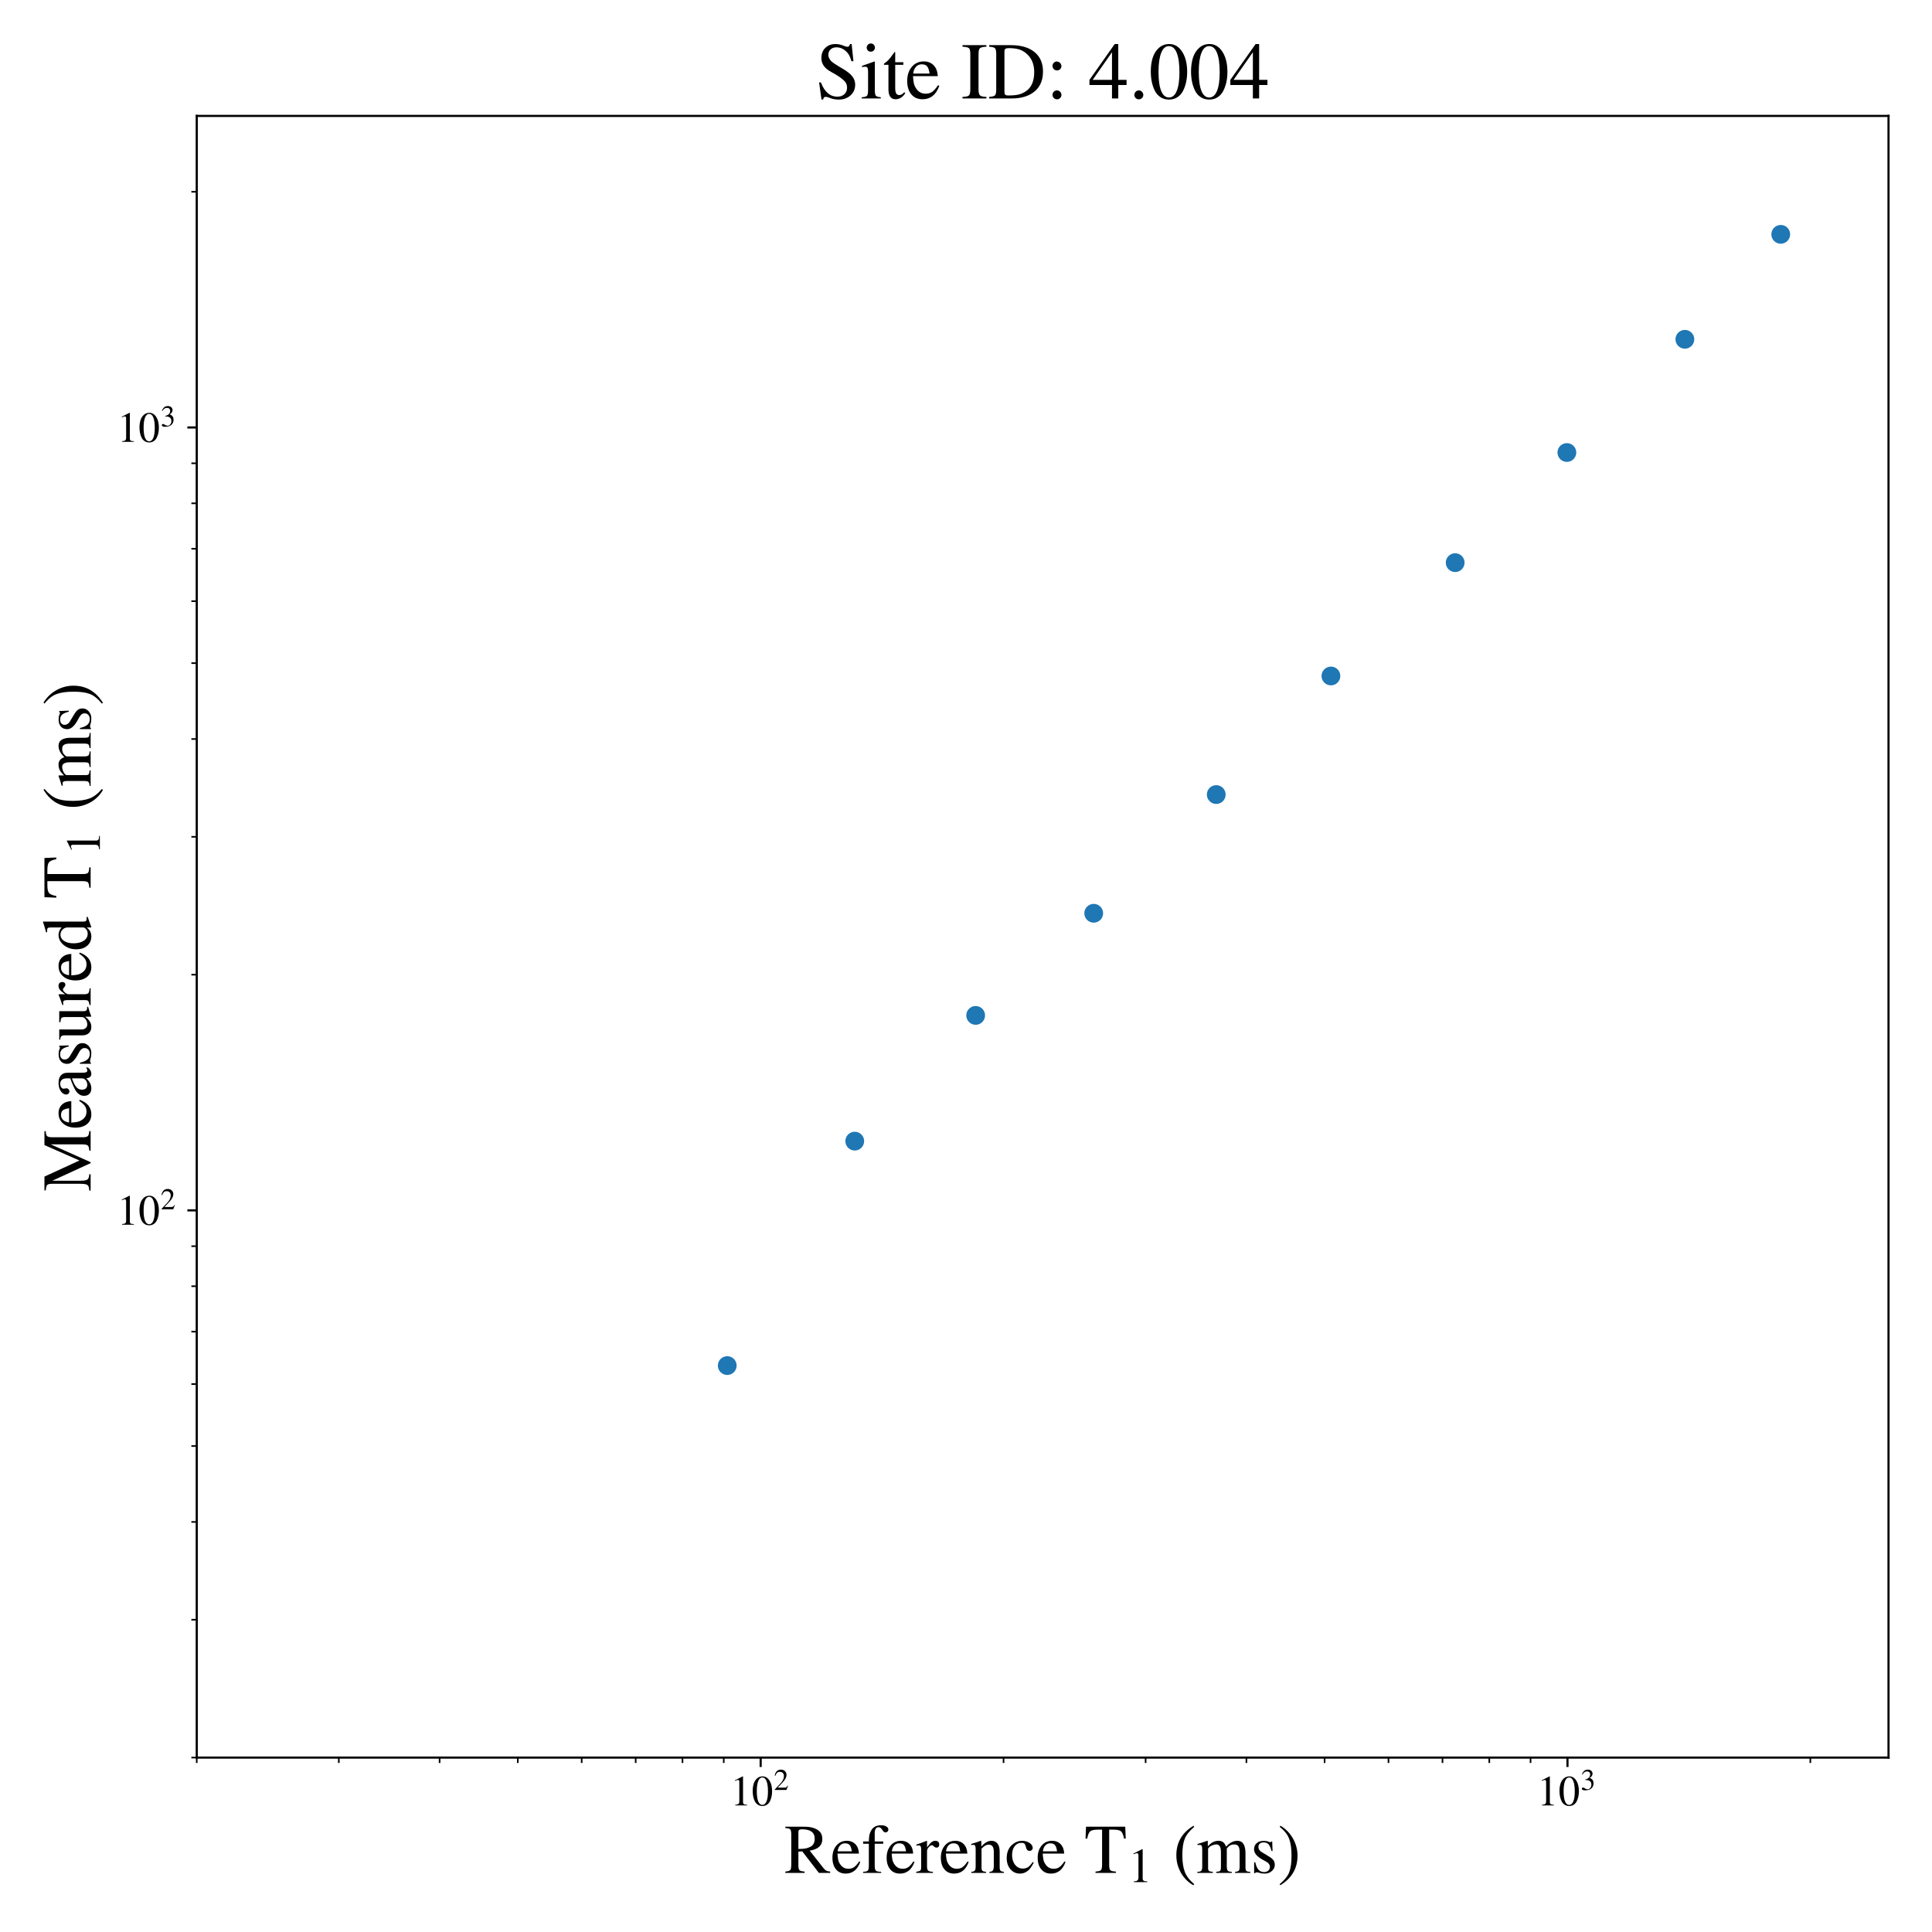
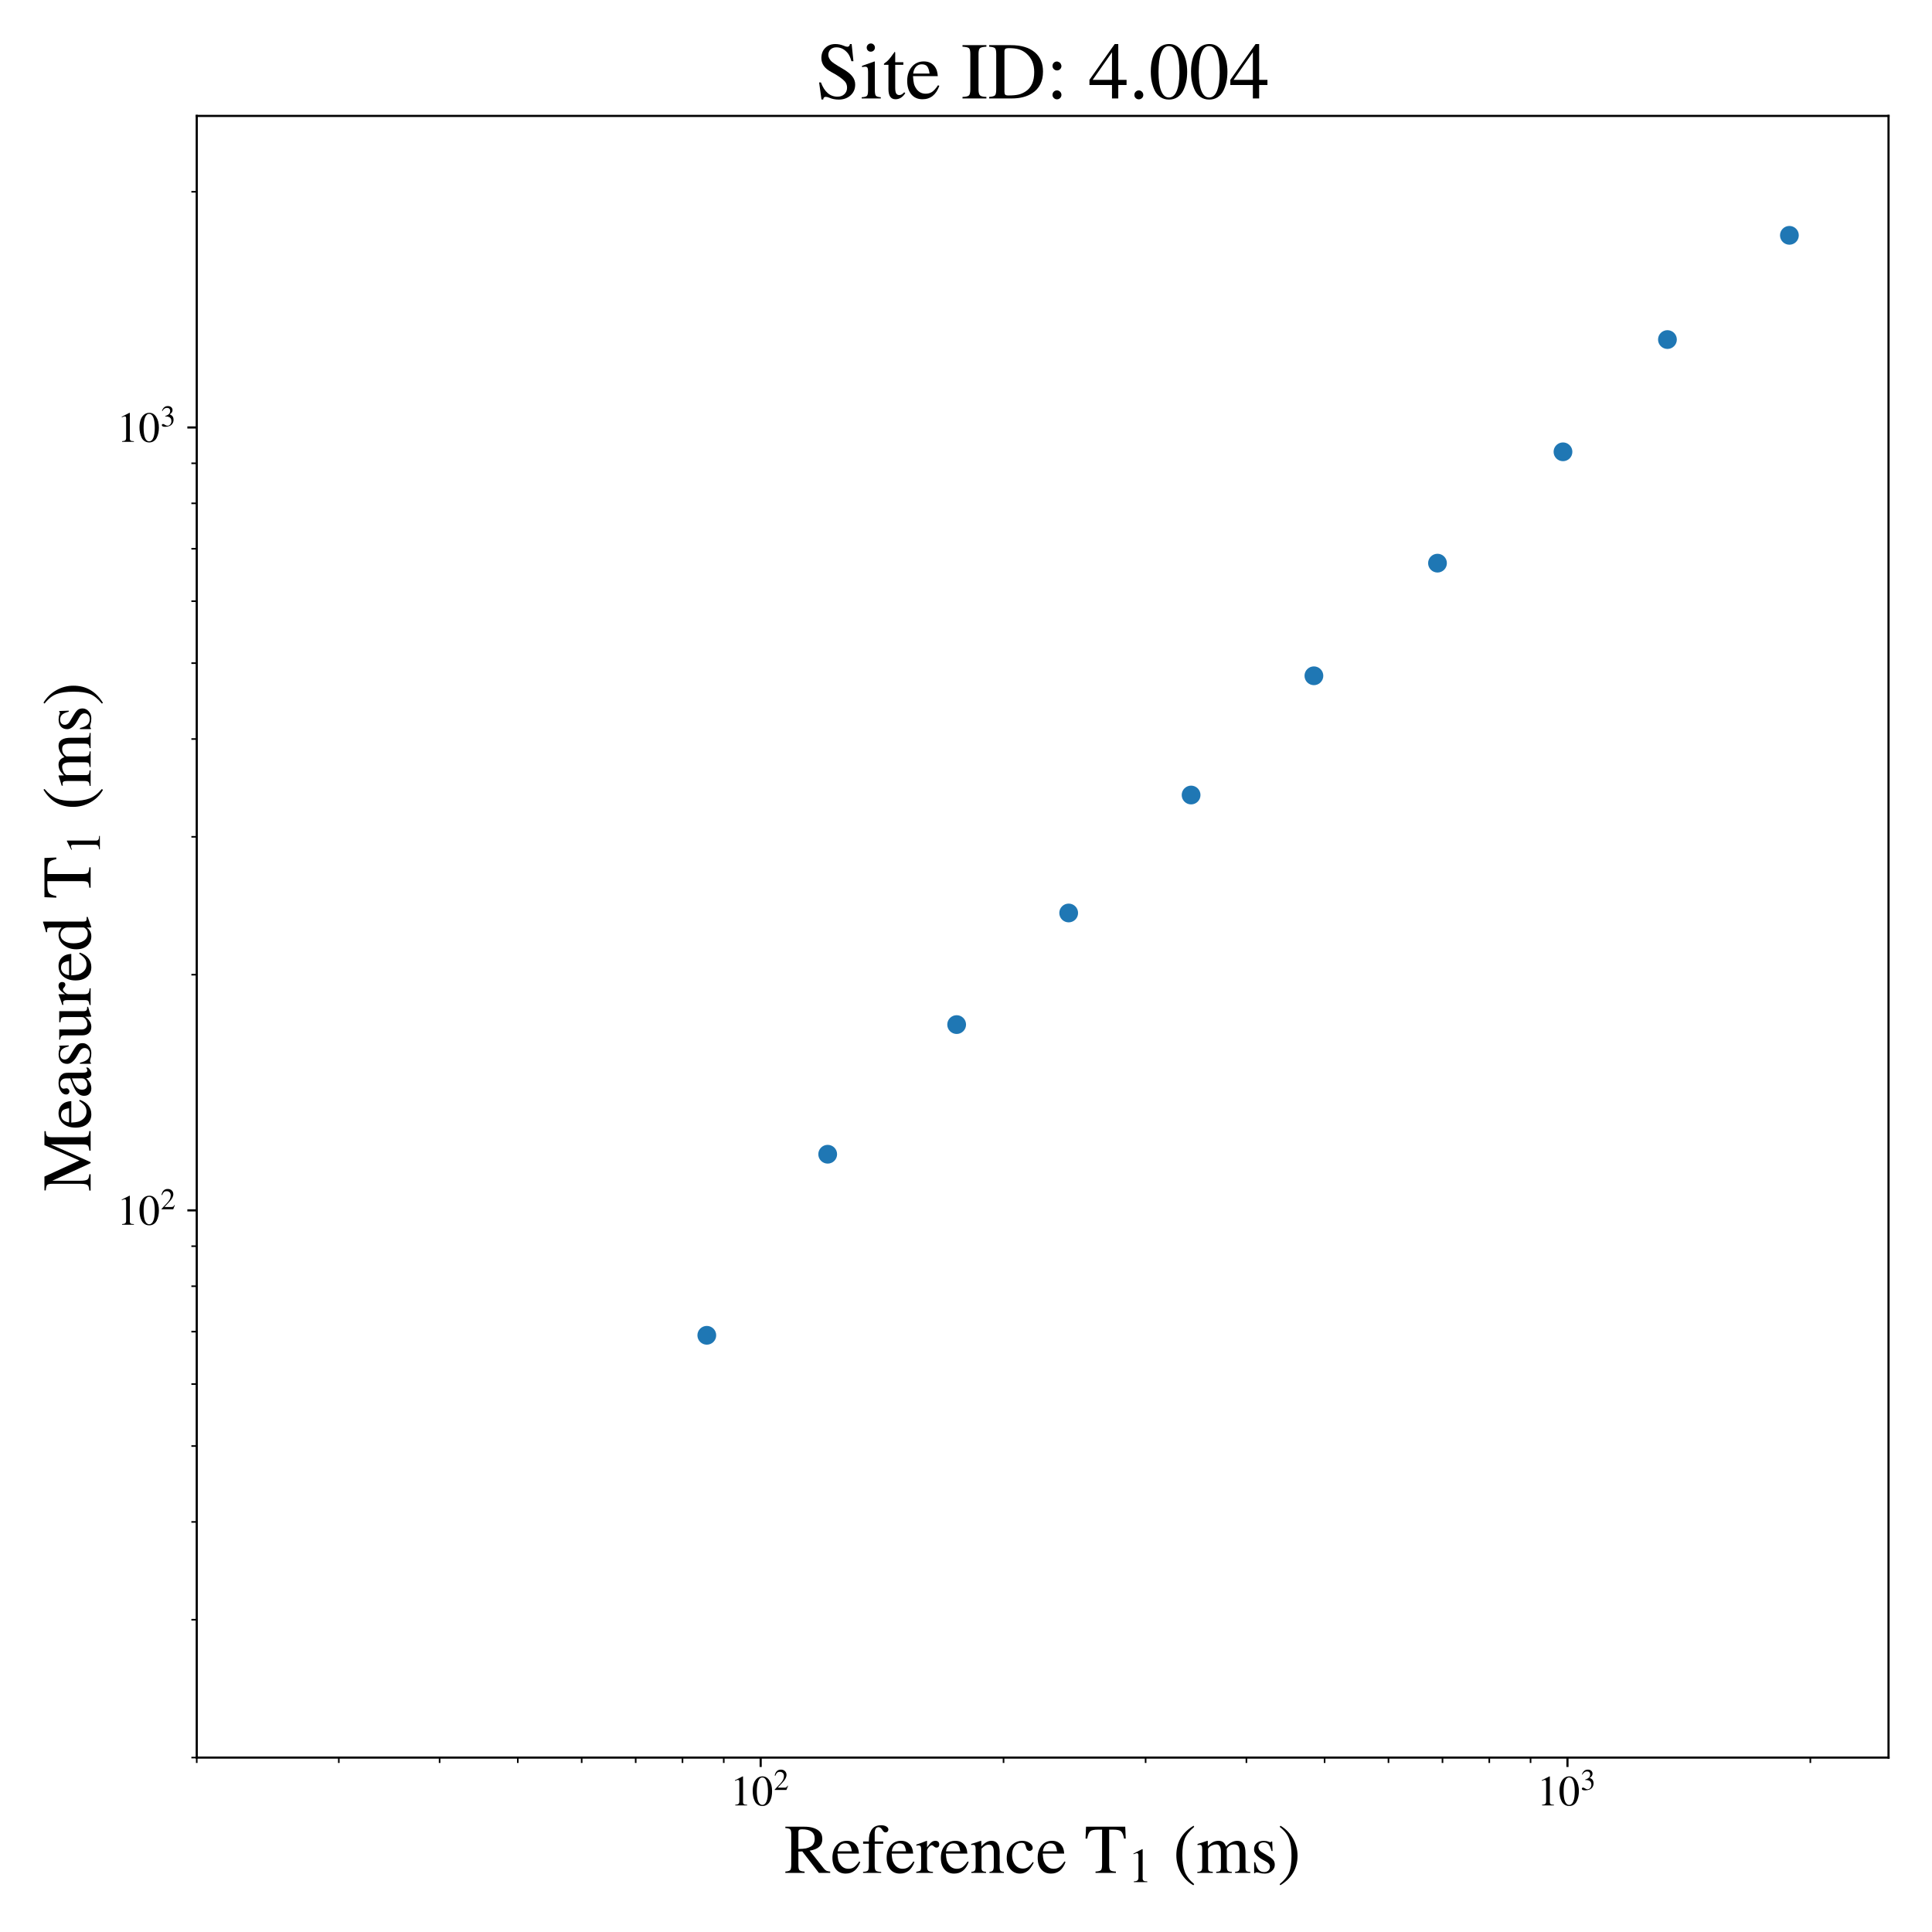
<svg xmlns="http://www.w3.org/2000/svg" xmlns:xlink="http://www.w3.org/1999/xlink" height="720pt" version="1.1" viewBox="0 0 720 720" width="720pt">
  <defs>
    <style type="text/css">*{stroke-linecap:butt;stroke-linejoin:round;}</style>
  </defs>
  <g id="figure_1">
    <g id="patch_1">
      <path d="M 0 720  L 720 720  L 720 0  L 0 0  z " style="fill:#ffffff;" />
    </g>
    <g id="axes_1">
      <g id="patch_2">
        <path d="M 73.32 655  L 703.8 655  L 703.8 43.2  L 73.32 43.2  z " style="fill:#ffffff;" />
      </g>
      <g id="matplotlib.axis_1">
        <g id="xtick_1">
          <g id="line2d_1">
            <defs>
-               <path d="M 0 0  L 0 3.5  " id="m4328ad414b" style="stroke:#000000;stroke-width:0.8;" />
-             </defs>
-             <g>
-               <use style="stroke:#000000;stroke-width:0.8;" x="283.48" xlink:href="#m4328ad414b" y="655" />
+               <path d="M 0 0  L 0 3.5  " id="m2d65184153" style="stroke:#000000;stroke-width:0.8;" />
+             </defs>
+             <g>
+               <use style="stroke:#000000;stroke-width:0.8;" x="283.48" xlink:href="#m2d65184153" y="655" />
            </g>
          </g>
          <g id="text_1">
            <g transform="translate(272.12 672.9275)scale(0.16 -0.16)">
              <defs>
                <path d="M 39.406 0  L 11.797 0  L 11.797 1.5  Q 17.297 1.797 19.297 3.547  Q 21.297 5.297 21.297 9.5  L 21.297 54.406  Q 21.297 59.297 18.297 59.297  Q 16.906 59.297 13.797 58.094  L 11.094 57.094  L 11.094 58.5  L 29 67.594  L 29.906 67.297  L 29.906 7.594  Q 29.906 4.297 31.906 2.891  Q 33.906 1.5 39.406 1.5  z " id="STIXGeneral-Regular-49" />
                <path d="M 47.594 33  Q 47.594 26.297 46.297 20.344  Q 45 14.406 42.453 9.406  Q 39.906 4.406 35.406 1.5  Q 30.906 -1.406 25 -1.406  Q 18.906 -1.406 14.297 1.688  Q 9.703 4.797 7.203 10  Q 4.703 15.203 3.547 21.094  Q 2.406 27 2.406 33.594  Q 2.406 42.906 4.703 50.344  Q 7 57.797 12.344 62.688  Q 17.703 67.594 25.406 67.594  Q 35.203 67.594 41.391 58  Q 47.594 48.406 47.594 33  z M 38 32.5  Q 38 48.297 34.641 56.641  Q 31.297 65 24.797 65  Q 18.594 65 15.297 56.594  Q 12 48.203 12 32.906  Q 12 17.5 15.297 9.344  Q 18.594 1.203 25 1.203  Q 31.297 1.203 34.641 9.344  Q 38 17.5 38 32.5  z " id="STIXGeneral-Regular-48" />
                <path d="M 47.406 13.703  L 42 0  L 2.906 0  L 2.906 1.203  L 20.703 20.094  Q 27.703 27.406 30.703 33.5  Q 33.703 39.594 33.703 46.094  Q 33.703 52.797 30 56.5  Q 26.297 60.203 19.797 60.203  Q 14.406 60.203 11.25 57.391  Q 8.094 54.594 5.094 47.203  L 3 47.703  Q 4.703 57 9.844 62.297  Q 15 67.594 23.797 67.594  Q 32.094 67.594 37.188 62.594  Q 42.297 57.594 42.297 50  Q 42.297 38.703 29.5 25.203  L 13 7.594  L 36.406 7.594  Q 39.703 7.594 41.641 8.891  Q 43.594 10.203 46 14.297  z " id="STIXGeneral-Regular-50" />
              </defs>
              <use transform="translate(0 0.684375)" xlink:href="#STIXGeneral-Regular-49" />
              <use transform="translate(49.99999 0.684375)" xlink:href="#STIXGeneral-Regular-48" />
              <use transform="translate(101.575 36.68438)scale(0.7)" xlink:href="#STIXGeneral-Regular-50" />
            </g>
          </g>
        </g>
        <g id="xtick_2">
          <g id="line2d_2">
            <g>
-               <use style="stroke:#000000;stroke-width:0.8;" x="584.151" xlink:href="#m4328ad414b" y="655" />
+               <use style="stroke:#000000;stroke-width:0.8;" x="584.151" xlink:href="#m2d65184153" y="655" />
            </g>
          </g>
          <g id="text_2">
            <g transform="translate(572.791 672.9275)scale(0.16 -0.16)">
              <defs>
                <path d="M 6.094 51  L 4.5 51.406  Q 6.797 58.906 11.688 63.25  Q 16.594 67.594 24.094 67.594  Q 31.094 67.594 35.391 63.797  Q 39.703 60 39.703 53.906  Q 39.703 45.703 30.406 40.094  Q 35.906 37.703 38.703 34.797  Q 43.094 29.906 43.094 21.906  Q 43.094 13.906 38.5 7.906  Q 35.094 3.297 28.75 0.938  Q 22.406 -1.406 15.297 -1.406  Q 4.094 -1.406 4.094 4.297  Q 4.094 5.906 5.297 6.906  Q 6.5 7.906 8.203 7.906  Q 10.703 7.906 14.297 5.297  Q 18.703 2.203 22.906 2.203  Q 28.406 2.203 32.156 6.641  Q 35.906 11.094 35.906 17.5  Q 35.906 29 25.5 32  Q 22.406 33 15.297 33  L 15.297 34.406  Q 20.906 36.297 23.703 38  Q 31.797 42.594 31.797 51.406  Q 31.797 56.406 28.938 59  Q 26.094 61.594 21 61.594  Q 12 61.594 6.094 51  z " id="STIXGeneral-Regular-51" />
              </defs>
              <use transform="translate(0 0.684375)" xlink:href="#STIXGeneral-Regular-49" />
              <use transform="translate(49.99999 0.684375)" xlink:href="#STIXGeneral-Regular-48" />
              <use transform="translate(101.575 36.68438)scale(0.7)" xlink:href="#STIXGeneral-Regular-51" />
            </g>
          </g>
        </g>
        <g id="xtick_3">
          <g id="line2d_3">
            <defs>
-               <path d="M 0 0  L 0 2  " id="mb6da5c45d7" style="stroke:#000000;stroke-width:0.6;" />
-             </defs>
-             <g>
-               <use style="stroke:#000000;stroke-width:0.6;" x="73.32" xlink:href="#mb6da5c45d7" y="655" />
+               <path d="M 0 0  L 0 2  " id="m2efbc42ffb" style="stroke:#000000;stroke-width:0.6;" />
+             </defs>
+             <g>
+               <use style="stroke:#000000;stroke-width:0.6;" x="73.32" xlink:href="#m2efbc42ffb" y="655" />
            </g>
          </g>
        </g>
        <g id="xtick_4">
          <g id="line2d_4">
            <g>
-               <use style="stroke:#000000;stroke-width:0.6;" x="126.266" xlink:href="#mb6da5c45d7" y="655" />
+               <use style="stroke:#000000;stroke-width:0.6;" x="126.266" xlink:href="#m2efbc42ffb" y="655" />
            </g>
          </g>
        </g>
        <g id="xtick_5">
          <g id="line2d_5">
            <g>
-               <use style="stroke:#000000;stroke-width:0.6;" x="163.831" xlink:href="#mb6da5c45d7" y="655" />
+               <use style="stroke:#000000;stroke-width:0.6;" x="163.831" xlink:href="#m2efbc42ffb" y="655" />
            </g>
          </g>
        </g>
        <g id="xtick_6">
          <g id="line2d_6">
            <g>
-               <use style="stroke:#000000;stroke-width:0.6;" x="192.969" xlink:href="#mb6da5c45d7" y="655" />
+               <use style="stroke:#000000;stroke-width:0.6;" x="192.969" xlink:href="#m2efbc42ffb" y="655" />
            </g>
          </g>
        </g>
        <g id="xtick_7">
          <g id="line2d_7">
            <g>
-               <use style="stroke:#000000;stroke-width:0.6;" x="216.777" xlink:href="#mb6da5c45d7" y="655" />
+               <use style="stroke:#000000;stroke-width:0.6;" x="216.777" xlink:href="#m2efbc42ffb" y="655" />
            </g>
          </g>
        </g>
        <g id="xtick_8">
          <g id="line2d_8">
            <g>
-               <use style="stroke:#000000;stroke-width:0.6;" x="236.905" xlink:href="#mb6da5c45d7" y="655" />
+               <use style="stroke:#000000;stroke-width:0.6;" x="236.905" xlink:href="#m2efbc42ffb" y="655" />
            </g>
          </g>
        </g>
        <g id="xtick_9">
          <g id="line2d_9">
            <g>
-               <use style="stroke:#000000;stroke-width:0.6;" x="254.342" xlink:href="#mb6da5c45d7" y="655" />
+               <use style="stroke:#000000;stroke-width:0.6;" x="254.342" xlink:href="#m2efbc42ffb" y="655" />
            </g>
          </g>
        </g>
        <g id="xtick_10">
          <g id="line2d_10">
            <g>
-               <use style="stroke:#000000;stroke-width:0.6;" x="269.722" xlink:href="#mb6da5c45d7" y="655" />
+               <use style="stroke:#000000;stroke-width:0.6;" x="269.722" xlink:href="#m2efbc42ffb" y="655" />
            </g>
          </g>
        </g>
        <g id="xtick_11">
          <g id="line2d_11">
            <g>
-               <use style="stroke:#000000;stroke-width:0.6;" x="373.991" xlink:href="#mb6da5c45d7" y="655" />
+               <use style="stroke:#000000;stroke-width:0.6;" x="373.991" xlink:href="#m2efbc42ffb" y="655" />
            </g>
          </g>
        </g>
        <g id="xtick_12">
          <g id="line2d_12">
            <g>
-               <use style="stroke:#000000;stroke-width:0.6;" x="426.937" xlink:href="#mb6da5c45d7" y="655" />
+               <use style="stroke:#000000;stroke-width:0.6;" x="426.937" xlink:href="#m2efbc42ffb" y="655" />
            </g>
          </g>
        </g>
        <g id="xtick_13">
          <g id="line2d_13">
            <g>
-               <use style="stroke:#000000;stroke-width:0.6;" x="464.502" xlink:href="#mb6da5c45d7" y="655" />
+               <use style="stroke:#000000;stroke-width:0.6;" x="464.502" xlink:href="#m2efbc42ffb" y="655" />
            </g>
          </g>
        </g>
        <g id="xtick_14">
          <g id="line2d_14">
            <g>
-               <use style="stroke:#000000;stroke-width:0.6;" x="493.64" xlink:href="#mb6da5c45d7" y="655" />
+               <use style="stroke:#000000;stroke-width:0.6;" x="493.64" xlink:href="#m2efbc42ffb" y="655" />
            </g>
          </g>
        </g>
        <g id="xtick_15">
          <g id="line2d_15">
            <g>
-               <use style="stroke:#000000;stroke-width:0.6;" x="517.448" xlink:href="#mb6da5c45d7" y="655" />
+               <use style="stroke:#000000;stroke-width:0.6;" x="517.448" xlink:href="#m2efbc42ffb" y="655" />
            </g>
          </g>
        </g>
        <g id="xtick_16">
          <g id="line2d_16">
            <g>
-               <use style="stroke:#000000;stroke-width:0.6;" x="537.576" xlink:href="#mb6da5c45d7" y="655" />
+               <use style="stroke:#000000;stroke-width:0.6;" x="537.576" xlink:href="#m2efbc42ffb" y="655" />
            </g>
          </g>
        </g>
        <g id="xtick_17">
          <g id="line2d_17">
            <g>
-               <use style="stroke:#000000;stroke-width:0.6;" x="555.013" xlink:href="#mb6da5c45d7" y="655" />
+               <use style="stroke:#000000;stroke-width:0.6;" x="555.013" xlink:href="#m2efbc42ffb" y="655" />
            </g>
          </g>
        </g>
        <g id="xtick_18">
          <g id="line2d_18">
            <g>
-               <use style="stroke:#000000;stroke-width:0.6;" x="570.393" xlink:href="#mb6da5c45d7" y="655" />
+               <use style="stroke:#000000;stroke-width:0.6;" x="570.393" xlink:href="#m2efbc42ffb" y="655" />
            </g>
          </g>
        </g>
        <g id="xtick_19">
          <g id="line2d_19">
            <g>
-               <use style="stroke:#000000;stroke-width:0.6;" x="674.662" xlink:href="#mb6da5c45d7" y="655" />
+               <use style="stroke:#000000;stroke-width:0.6;" x="674.662" xlink:href="#m2efbc42ffb" y="655" />
            </g>
          </g>
        </g>
        <g id="text_3">
          <g transform="translate(292.23 698.1572)scale(0.26 -0.26)">
            <defs>
              <path d="M 66 0  L 49.797 0  L 26 30.797  L 20.406 30.594  L 20.406 11.203  Q 20.406 5.5 21.953 3.891  Q 23.5 2.297 29.297 1.906  L 29.297 0  L 1.703 0  L 1.703 1.906  Q 7.406 2.406 8.797 4.094  Q 10.203 5.797 10.203 12.406  L 10.203 55.094  Q 10.203 60.703 8.797 62.297  Q 7.406 63.906 1.703 64.297  L 1.703 66.203  L 28.906 66.203  Q 42.594 66.203 49.797 60.297  Q 54.703 56.297 54.703 48.297  Q 54.703 34.703 36.594 31.906  L 56.594 6.594  Q 58.703 4 60.594 3.094  Q 62.5 2.203 66 1.906  z M 20.406 58.297  L 20.406 34.297  Q 27.594 34.406 31.094 35.094  Q 34.594 35.797 38.094 37.703  Q 43.797 40.906 43.797 49.094  Q 43.797 62.5 25.5 62.5  Q 22.797 62.5 21.594 61.641  Q 20.406 60.797 20.406 58.297  z " id="STIXGeneral-Regular-82" />
              <path d="M 40.797 16.406  L 42.406 15.703  Q 36.406 -1 21.5 -1  Q 12.703 -1 7.594 5.141  Q 2.5 11.297 2.5 21.703  Q 2.5 32.406 8.203 39.203  Q 13.906 46 23.203 46  Q 32.203 46 37.094 39.094  Q 40 35.094 40.5 27.703  L 9.703 27.703  Q 10.094 21.406 10.938 18.094  Q 11.797 14.797 14.297 11.406  Q 18.5 5.906 25.406 5.906  Q 30.297 5.906 33.641 8.297  Q 37 10.703 40.797 16.406  z M 9.906 30.906  L 30.297 30.906  Q 29.406 37.203 27.344 39.797  Q 25.297 42.406 20.5 42.406  Q 16.297 42.406 13.5 39.453  Q 10.703 36.5 9.906 30.906  z " id="STIXGeneral-Regular-101" />
              <path d="M 2.094 45  L 10.297 45  Q 10.406 51 11.094 54.344  Q 11.797 57.703 13.797 61.094  Q 18 68.297 27.906 68.297  Q 32.406 68.297 35.344 66.547  Q 38.297 64.797 38.297 62.094  Q 38.297 60.406 37.094 59.203  Q 35.906 58 34.094 58  Q 31.703 58 29.594 61.594  Q 27.203 65.5 24.297 65.5  Q 18.703 65.5 18.703 56.594  L 18.703 45  L 30.906 45  L 30.906 41.797  L 18.703 41.797  L 18.703 10.406  Q 18.703 4.797 20.297 3.25  Q 21.906 1.703 28 1.5  L 28 0  L 2 0  L 2 1.5  Q 7.406 1.797 8.844 3.344  Q 10.297 4.906 10.297 10.406  L 10.297 41.797  L 2.094 41.797  z " id="STIXGeneral-Regular-102" />
              <path d="M 16 45.797  L 16 36.594  Q 19.797 42 22.344 44  Q 24.906 46 28 46  Q 30.594 46 32.047 44.594  Q 33.5 43.203 33.5 40.703  Q 33.5 38.594 32.453 37.391  Q 31.406 36.203 29.594 36.203  Q 27.703 36.203 25.594 38.203  Q 24 39.703 23 39.703  Q 20.906 39.703 18.453 36.797  Q 16 33.906 16 31.5  L 16 9  Q 16 4.703 17.703 3.203  Q 19.406 1.703 24.5 1.5  L 24.5 0  L 0.5 0  L 0.5 1.5  Q 5.297 2.406 6.438 3.5  Q 7.594 4.594 7.594 8.406  L 7.594 33.406  Q 7.594 36.703 6.844 38.047  Q 6.094 39.406 4.203 39.406  Q 2.594 39.406 0.703 39  L 0.703 40.594  Q 7 42.594 15.5 46  z " id="STIXGeneral-Regular-114" />
              <path d="M 48.5 0  L 27.703 0  L 27.797 1.5  Q 31.5 1.797 32.75 3.641  Q 34 5.5 34 10.5  L 34 30.406  Q 34 40.5 26.703 40.5  Q 24.203 40.5 22 39.297  Q 19.797 38.094 16.406 34.797  L 16.406 7.203  Q 16.406 4.203 17.75 3  Q 19.094 1.797 22.906 1.5  L 22.906 0  L 1.797 0  L 1.797 1.5  Q 5.594 1.797 6.797 3.344  Q 8 4.906 8 9.406  L 8 33.703  Q 8 37.406 7.297 38.797  Q 6.594 40.203 4.5 40.203  Q 2.5 40.203 1.594 39.797  L 1.594 41.5  Q 8.594 43.5 15.297 46  L 16.094 45.703  L 16.094 37.906  L 16.203 37.906  Q 23.297 46 30.594 46  Q 36.297 46 39.344 42  Q 42.406 38 42.406 30.594  L 42.406 8.5  Q 42.406 4.5 43.594 3.203  Q 44.797 1.906 48.5 1.5  z " id="STIXGeneral-Regular-110" />
              <path d="M 39.797 15.594  L 41.203 14.703  Q 36.906 6.297 33 3.203  Q 27.906 -1 21.5 -1  Q 13.203 -1 7.844 5.25  Q 2.5 11.5 2.5 21.203  Q 2.5 33.906 10.906 40.906  Q 17.094 46 24.406 46  Q 30.703 46 35.25 42.953  Q 39.797 39.906 39.797 35.703  Q 39.797 34 38.391 32.75  Q 37 31.5 35.094 31.5  Q 31.594 31.5 30.297 36.094  L 29.703 38.297  Q 28.906 41.094 27.703 42.094  Q 26.5 43.094 23.797 43.094  Q 17.703 43.094 13.953 38.297  Q 10.203 33.5 10.203 25.703  Q 10.203 17.094 14.5 11.641  Q 18.797 6.203 25.703 6.203  Q 30 6.203 33.094 8.25  Q 36.203 10.297 39.797 15.594  z " id="STIXGeneral-Regular-99" />
              <path id="STIXGeneral-Regular-32" />
              <path d="M 59.297 49.203  L 56.906 49.203  Q 55.297 57.406 52.391 59.703  Q 49.5 62 41.5 62  L 35.594 62  L 35.594 11.094  Q 35.594 5.406 37.297 3.797  Q 39 2.203 45.203 1.906  L 45.203 0  L 16 0  L 16 1.906  Q 22.297 2.297 23.844 4  Q 25.406 5.703 25.406 12.297  L 25.406 62  L 19.406 62  Q 11.297 62 8.438 59.641  Q 5.594 57.297 4.094 49.203  L 1.703 49.203  L 2.406 66.203  L 58.594 66.203  z " id="STIXGeneral-Regular-84" />
              <path d="M 30.406 -16.094  L 29.203 -17.703  Q 17.594 -11.094 11.188 0.5  Q 4.797 12.094 4.797 25.203  Q 4.797 52.906 29.5 67.594  L 30.406 66  Q 20.203 57.297 16.797 48.844  Q 13.406 40.406 13.406 25.5  Q 13.406 10.703 16.906 1.5  Q 20.406 -7.703 30.406 -16.094  z " id="STIXGeneral-Regular-40" />
              <path d="M 77.5 0  L 55.703 0  L 55.703 1.5  Q 59.906 1.906 61.047 3.25  Q 62.203 4.594 62.203 9  L 62.203 29.594  Q 62.203 35.594 60.453 38.188  Q 58.703 40.797 54.5 40.797  Q 51 40.797 48.547 39.391  Q 46.094 38 43.797 34.703  L 43.797 9.5  Q 43.797 4.703 45.25 3.141  Q 46.703 1.594 51 1.5  L 51 0  L 28.594 0  L 28.594 1.5  Q 33 1.797 34.203 2.938  Q 35.406 4.094 35.406 8.594  L 35.406 29.703  Q 35.406 40.797 28.906 40.797  Q 26.094 40.797 22.938 39.547  Q 19.797 38.297 18.297 36.5  Q 17 35 17 34.797  L 17 7  Q 17 3.797 18.391 2.75  Q 19.797 1.703 23.797 1.5  L 23.797 0  L 1.594 0  L 1.594 1.5  Q 5.797 1.594 7.188 3.047  Q 8.594 4.5 8.594 8.797  L 8.594 33.594  Q 8.594 37.297 7.797 38.75  Q 7 40.203 5.094 40.203  Q 3.594 40.203 1.906 39.797  L 1.906 41.5  Q 8.703 43.406 15.797 46  L 16.594 45.703  L 16.594 38.297  L 16.797 38.297  Q 21.297 43 24.75 44.5  Q 28.203 46 32.094 46  Q 40 46 42.703 37.594  Q 50.5 46 59 46  Q 70.594 46 70.594 28  L 70.594 7.703  Q 70.594 4.406 71.594 3.156  Q 72.594 1.906 74.906 1.703  L 77.5 1.5  z " id="STIXGeneral-Regular-109" />
              <path d="M 15.594 30.094  L 26 23.797  Q 31 20.797 32.891 18.188  Q 34.797 15.594 34.797 11.5  Q 34.797 6.5 30.641 2.75  Q 26.5 -1 20.797 -1  Q 16.094 -1 13.5 -0.094  Q 10.797 0.797 8.906 0.797  Q 7.203 0.797 6.5 -0.406  L 5.203 -0.406  L 5.203 15.297  L 6.797 15.297  Q 8.406 8 11.406 4.594  Q 14.406 1.203 19.5 1.203  Q 23.203 1.203 25.5 3.297  Q 27.797 5.406 27.797 8.594  Q 27.797 13.203 22.5 16.094  L 17.094 19.094  Q 5.094 25.797 5.094 33.594  Q 5.094 39.406 8.844 42.656  Q 12.594 45.906 18.906 45.906  Q 23.297 45.906 25.594 44.797  Q 27.406 44 28.406 44  Q 29.094 44 30 45  L 31.094 45  L 31.594 31.406  L 30.094 31.406  Q 28.406 38.203 25.844 40.953  Q 23.297 43.703 18.797 43.703  Q 15.406 43.703 13.344 42  Q 11.297 40.297 11.297 36.906  Q 11.297 35.203 12.438 33.25  Q 13.594 31.297 15.594 30.094  z " id="STIXGeneral-Regular-115" />
              <path d="M 2.906 66  L 4.094 67.594  Q 15.5 60.797 22 49.188  Q 28.5 37.594 28.5 24.703  Q 28.5 -2.594 3.797 -17.703  L 2.906 -16.094  Q 13.203 -7.594 16.547 0.844  Q 19.906 9.297 19.906 24.406  Q 19.906 39.594 16.547 48.75  Q 13.203 57.906 2.906 66  z " id="STIXGeneral-Regular-41" />
            </defs>
            <use transform="translate(0 0.703125)" xlink:href="#STIXGeneral-Regular-82" />
            <use transform="translate(66.7 0.703125)" xlink:href="#STIXGeneral-Regular-101" />
            <use transform="translate(111.1 0.703125)" xlink:href="#STIXGeneral-Regular-102" />
            <use transform="translate(144.4 0.703125)" xlink:href="#STIXGeneral-Regular-101" />
            <use transform="translate(188.8 0.703125)" xlink:href="#STIXGeneral-Regular-114" />
            <use transform="translate(222.1 0.703125)" xlink:href="#STIXGeneral-Regular-101" />
            <use transform="translate(266.5 0.703125)" xlink:href="#STIXGeneral-Regular-110" />
            <use transform="translate(316.4999 0.703125)" xlink:href="#STIXGeneral-Regular-99" />
            <use transform="translate(360.8999 0.703125)" xlink:href="#STIXGeneral-Regular-101" />
            <use transform="translate(405.2999 0.703125)" xlink:href="#STIXGeneral-Regular-32" />
            <use transform="translate(430.2999 0.703125)" xlink:href="#STIXGeneral-Regular-84" />
            <use transform="translate(492.9432 -12.525)scale(0.7)" xlink:href="#STIXGeneral-Regular-49" />
            <use transform="translate(532.3525 0.703125)" xlink:href="#STIXGeneral-Regular-32" />
            <use transform="translate(557.3525 0.703125)" xlink:href="#STIXGeneral-Regular-40" />
            <use transform="translate(590.6525 0.703125)" xlink:href="#STIXGeneral-Regular-109" />
            <use transform="translate(668.4525 0.703125)" xlink:href="#STIXGeneral-Regular-115" />
            <use transform="translate(707.3525 0.703125)" xlink:href="#STIXGeneral-Regular-41" />
          </g>
        </g>
      </g>
      <g id="matplotlib.axis_2">
        <g id="ytick_1">
          <g id="line2d_20">
            <defs>
-               <path d="M 0 0  L -3.5 0  " id="med1666b5a6" style="stroke:#000000;stroke-width:0.8;" />
-             </defs>
-             <g>
-               <use style="stroke:#000000;stroke-width:0.8;" x="73.32" xlink:href="#med1666b5a6" y="451.067" />
+               <path d="M 0 0  L -3.5 0  " id="m8648f5efde" style="stroke:#000000;stroke-width:0.8;" />
+             </defs>
+             <g>
+               <use style="stroke:#000000;stroke-width:0.8;" x="73.32" xlink:href="#m8648f5efde" y="451.067" />
            </g>
          </g>
          <g id="text_4">
            <g transform="translate(43.6 456.5304)scale(0.16 -0.16)">
              <use transform="translate(0 0.684375)" xlink:href="#STIXGeneral-Regular-49" />
              <use transform="translate(49.99999 0.684375)" xlink:href="#STIXGeneral-Regular-48" />
              <use transform="translate(101.575 36.68438)scale(0.7)" xlink:href="#STIXGeneral-Regular-50" />
            </g>
          </g>
        </g>
        <g id="ytick_2">
          <g id="line2d_21">
            <g>
-               <use style="stroke:#000000;stroke-width:0.8;" x="73.32" xlink:href="#med1666b5a6" y="159.304" />
+               <use style="stroke:#000000;stroke-width:0.8;" x="73.32" xlink:href="#m8648f5efde" y="159.304" />
            </g>
          </g>
          <g id="text_5">
            <g transform="translate(43.6 164.7678)scale(0.16 -0.16)">
              <use transform="translate(0 0.684375)" xlink:href="#STIXGeneral-Regular-49" />
              <use transform="translate(49.99999 0.684375)" xlink:href="#STIXGeneral-Regular-48" />
              <use transform="translate(101.575 36.68438)scale(0.7)" xlink:href="#STIXGeneral-Regular-51" />
            </g>
          </g>
        </g>
        <g id="ytick_3">
          <g id="line2d_22">
            <defs>
-               <path d="M 0 0  L -2 0  " id="m7b6d466072" style="stroke:#000000;stroke-width:0.6;" />
-             </defs>
-             <g>
-               <use style="stroke:#000000;stroke-width:0.6;" x="73.32" xlink:href="#m7b6d466072" y="655" />
+               <path d="M 0 0  L -2 0  " id="m0df84c18ee" style="stroke:#000000;stroke-width:0.6;" />
+             </defs>
+             <g>
+               <use style="stroke:#000000;stroke-width:0.6;" x="73.32" xlink:href="#m0df84c18ee" y="655" />
            </g>
          </g>
        </g>
        <g id="ytick_4">
          <g id="line2d_23">
            <g>
-               <use style="stroke:#000000;stroke-width:0.6;" x="73.32" xlink:href="#m7b6d466072" y="603.623" />
+               <use style="stroke:#000000;stroke-width:0.6;" x="73.32" xlink:href="#m0df84c18ee" y="603.623" />
            </g>
          </g>
        </g>
        <g id="ytick_5">
          <g id="line2d_24">
            <g>
-               <use style="stroke:#000000;stroke-width:0.6;" x="73.32" xlink:href="#m7b6d466072" y="567.171" />
+               <use style="stroke:#000000;stroke-width:0.6;" x="73.32" xlink:href="#m0df84c18ee" y="567.171" />
            </g>
          </g>
        </g>
        <g id="ytick_6">
          <g id="line2d_25">
            <g>
-               <use style="stroke:#000000;stroke-width:0.6;" x="73.32" xlink:href="#m7b6d466072" y="538.896" />
+               <use style="stroke:#000000;stroke-width:0.6;" x="73.32" xlink:href="#m0df84c18ee" y="538.896" />
            </g>
          </g>
        </g>
        <g id="ytick_7">
          <g id="line2d_26">
            <g>
-               <use style="stroke:#000000;stroke-width:0.6;" x="73.32" xlink:href="#m7b6d466072" y="515.794" />
+               <use style="stroke:#000000;stroke-width:0.6;" x="73.32" xlink:href="#m0df84c18ee" y="515.794" />
            </g>
          </g>
        </g>
        <g id="ytick_8">
          <g id="line2d_27">
            <g>
-               <use style="stroke:#000000;stroke-width:0.6;" x="73.32" xlink:href="#m7b6d466072" y="496.261" />
+               <use style="stroke:#000000;stroke-width:0.6;" x="73.32" xlink:href="#m0df84c18ee" y="496.261" />
            </g>
          </g>
        </g>
        <g id="ytick_9">
          <g id="line2d_28">
            <g>
-               <use style="stroke:#000000;stroke-width:0.6;" x="73.32" xlink:href="#m7b6d466072" y="479.341" />
+               <use style="stroke:#000000;stroke-width:0.6;" x="73.32" xlink:href="#m0df84c18ee" y="479.341" />
            </g>
          </g>
        </g>
        <g id="ytick_10">
          <g id="line2d_29">
            <g>
-               <use style="stroke:#000000;stroke-width:0.6;" x="73.32" xlink:href="#m7b6d466072" y="464.417" />
+               <use style="stroke:#000000;stroke-width:0.6;" x="73.32" xlink:href="#m0df84c18ee" y="464.417" />
            </g>
          </g>
        </g>
        <g id="ytick_11">
          <g id="line2d_30">
            <g>
-               <use style="stroke:#000000;stroke-width:0.6;" x="73.32" xlink:href="#m7b6d466072" y="363.237" />
+               <use style="stroke:#000000;stroke-width:0.6;" x="73.32" xlink:href="#m0df84c18ee" y="363.237" />
            </g>
          </g>
        </g>
        <g id="ytick_12">
          <g id="line2d_31">
            <g>
-               <use style="stroke:#000000;stroke-width:0.6;" x="73.32" xlink:href="#m7b6d466072" y="311.861" />
+               <use style="stroke:#000000;stroke-width:0.6;" x="73.32" xlink:href="#m0df84c18ee" y="311.861" />
            </g>
          </g>
        </g>
        <g id="ytick_13">
          <g id="line2d_32">
            <g>
-               <use style="stroke:#000000;stroke-width:0.6;" x="73.32" xlink:href="#m7b6d466072" y="275.408" />
+               <use style="stroke:#000000;stroke-width:0.6;" x="73.32" xlink:href="#m0df84c18ee" y="275.408" />
            </g>
          </g>
        </g>
        <g id="ytick_14">
          <g id="line2d_33">
            <g>
-               <use style="stroke:#000000;stroke-width:0.6;" x="73.32" xlink:href="#m7b6d466072" y="247.133" />
+               <use style="stroke:#000000;stroke-width:0.6;" x="73.32" xlink:href="#m0df84c18ee" y="247.133" />
            </g>
          </g>
        </g>
        <g id="ytick_15">
          <g id="line2d_34">
            <g>
-               <use style="stroke:#000000;stroke-width:0.6;" x="73.32" xlink:href="#m7b6d466072" y="224.031" />
+               <use style="stroke:#000000;stroke-width:0.6;" x="73.32" xlink:href="#m0df84c18ee" y="224.031" />
            </g>
          </g>
        </g>
        <g id="ytick_16">
          <g id="line2d_35">
            <g>
-               <use style="stroke:#000000;stroke-width:0.6;" x="73.32" xlink:href="#m7b6d466072" y="204.499" />
+               <use style="stroke:#000000;stroke-width:0.6;" x="73.32" xlink:href="#m0df84c18ee" y="204.499" />
            </g>
          </g>
        </g>
        <g id="ytick_17">
          <g id="line2d_36">
            <g>
-               <use style="stroke:#000000;stroke-width:0.6;" x="73.32" xlink:href="#m7b6d466072" y="187.579" />
+               <use style="stroke:#000000;stroke-width:0.6;" x="73.32" xlink:href="#m0df84c18ee" y="187.579" />
            </g>
          </g>
        </g>
        <g id="ytick_18">
          <g id="line2d_37">
            <g>
-               <use style="stroke:#000000;stroke-width:0.6;" x="73.32" xlink:href="#m7b6d466072" y="172.654" />
+               <use style="stroke:#000000;stroke-width:0.6;" x="73.32" xlink:href="#m0df84c18ee" y="172.654" />
            </g>
          </g>
        </g>
        <g id="ytick_19">
          <g id="line2d_38">
            <g>
-               <use style="stroke:#000000;stroke-width:0.6;" x="73.32" xlink:href="#m7b6d466072" y="71.475" />
+               <use style="stroke:#000000;stroke-width:0.6;" x="73.32" xlink:href="#m0df84c18ee" y="71.475" />
            </g>
          </g>
        </g>
        <g id="text_6">
          <g transform="translate(33.95719 444)rotate(-90)scale(0.26 -0.26)">
            <defs>
              <path d="M 86.406 0  L 58.406 0  L 58.406 1.906  Q 64.297 2.297 65.844 4.141  Q 67.406 6 67.406 12.297  L 67.406 57.203  L 41.906 0  L 40.5 0  L 15.297 54.906  L 15.297 15.094  Q 15.297 7 17 4.594  Q 18.703 2.203 24.594 1.906  L 24.594 0  L 1.203 0  L 1.203 1.906  Q 5.594 2.203 7.5 3.203  Q 9.406 4.203 10.156 6.75  Q 10.906 9.297 10.906 15.094  L 10.906 54.906  Q 10.906 60.594 9.203 62.25  Q 7.5 63.906 1.406 64.297  L 1.406 66.203  L 21.203 66.203  L 44.297 16  L 66.406 66.203  L 86.297 66.203  L 86.297 64.297  Q 80.906 64.203 79.25 62.391  Q 77.594 60.594 77.594 55  L 77.594 11.203  Q 77.594 5.906 79.25 4.094  Q 80.906 2.297 86.406 1.906  z " id="STIXGeneral-Regular-77" />
              <path d="M 44.203 6.594  L 44.203 3.797  Q 40.406 -1 35.203 -1  Q 29.5 -1 28.797 6.297  L 28.703 6.297  Q 22.297 -1 14.203 -1  Q 9.5 -1 6.594 1.75  Q 3.703 4.5 3.703 9.406  Q 3.703 16.406 10.703 21.094  Q 15.5 24.297 28.703 29.203  L 28.703 34.594  Q 28.703 39.094 26.547 41.344  Q 24.406 43.594 20.906 43.594  Q 17.906 43.594 15.906 42.141  Q 13.906 40.703 13.906 38.703  Q 13.906 37.797 14.203 36.688  Q 14.5 35.594 14.5 34.5  Q 14.5 33 13.141 31.703  Q 11.797 30.406 9.906 30.406  Q 8.203 30.406 6.891 31.703  Q 5.594 33 5.594 35  Q 5.594 39.797 10.703 43  Q 15.406 46 22.203 46  Q 30.297 46 34 41.5  Q 35.797 39.406 36.297 37.25  Q 36.797 35.094 36.797 30.406  L 36.797 11.297  Q 36.797 4.703 39.906 4.703  Q 41.906 4.703 44.203 6.594  z M 28.703 12.703  L 28.703 26.797  Q 19.5 23.594 15.906 20.203  Q 12.5 17.094 12.5 12.5  Q 12.5 8.703 14.391 6.75  Q 16.297 4.797 19.406 4.797  Q 22.703 4.797 25.203 6.406  Q 27.297 7.906 28 9.203  Q 28.703 10.5 28.703 12.703  z " id="STIXGeneral-Regular-97" />
              <path d="M 48 5  L 48 3.594  Q 40.203 1.5 34.297 -0.906  L 33.797 -0.594  L 33.797 7.594  L 33.594 7.594  Q 27.297 -1 19.297 -1  Q 13.594 -1 10.344 2.5  Q 7.094 6 7.094 11.797  L 7.094 36.906  Q 7.094 40.594 5.797 42  Q 4.5 43.406 0.906 43.594  L 0.906 45  L 15.5 45  L 15.5 12.703  Q 15.5 9.297 17.547 7.047  Q 19.594 4.797 22.594 4.797  Q 27.5 4.797 31 7.906  Q 32.297 9.094 32.797 10.141  Q 33.297 11.203 33.297 13.703  L 33.297 36.797  Q 33.297 40.703 31.891 41.844  Q 30.5 43 25.906 43.297  L 25.906 45  L 41.703 45  L 41.703 10.703  Q 41.703 7.203 42.844 6.094  Q 44 5 47.406 5  z " id="STIXGeneral-Regular-117" />
              <path d="M 49.094 4.203  L 34.406 -1  L 34 -0.703  L 34 5.703  Q 29.203 -1 21.203 -1  Q 12.906 -1 7.797 4.953  Q 2.703 10.906 2.703 20.5  Q 2.703 31.094 8.797 38.547  Q 14.906 46 23.5 46  Q 28.906 46 34 41.703  L 34 57.297  Q 34 60.406 33.094 61.406  Q 32.203 62.406 29.406 62.406  Q 28 62.406 27.203 62.297  L 27.203 63.906  Q 36.297 66.297 41.906 68.297  L 42.406 68.094  L 42.406 11.406  Q 42.406 7.906 43.25 6.797  Q 44.094 5.703 46.797 5.703  Q 47.406 5.703 49.094 5.797  z M 34 10.203  L 34 33.203  Q 34 37.203 30.953 40.203  Q 27.906 43.203 23.797 43.203  Q 18.094 43.203 14.688 38.094  Q 11.297 33 11.297 24.5  Q 11.297 15.297 15.047 9.75  Q 18.797 4.203 25.094 4.203  Q 29.797 4.203 32.5 7.406  Q 34 9.094 34 10.203  z " id="STIXGeneral-Regular-100" />
            </defs>
            <use transform="translate(0 0.703125)" xlink:href="#STIXGeneral-Regular-77" />
            <use transform="translate(88.89999 0.703125)" xlink:href="#STIXGeneral-Regular-101" />
            <use transform="translate(133.3 0.703125)" xlink:href="#STIXGeneral-Regular-97" />
            <use transform="translate(177.7 0.703125)" xlink:href="#STIXGeneral-Regular-115" />
            <use transform="translate(216.6 0.703125)" xlink:href="#STIXGeneral-Regular-117" />
            <use transform="translate(266.6 0.703125)" xlink:href="#STIXGeneral-Regular-114" />
            <use transform="translate(299.8999 0.703125)" xlink:href="#STIXGeneral-Regular-101" />
            <use transform="translate(344.2999 0.703125)" xlink:href="#STIXGeneral-Regular-100" />
            <use transform="translate(394.2999 0.703125)" xlink:href="#STIXGeneral-Regular-32" />
            <use transform="translate(419.2999 0.703125)" xlink:href="#STIXGeneral-Regular-84" />
            <use transform="translate(481.9432 -12.525)scale(0.7)" xlink:href="#STIXGeneral-Regular-49" />
            <use transform="translate(521.3525 0.703125)" xlink:href="#STIXGeneral-Regular-32" />
            <use transform="translate(546.3525 0.703125)" xlink:href="#STIXGeneral-Regular-40" />
            <use transform="translate(579.6525 0.703125)" xlink:href="#STIXGeneral-Regular-109" />
            <use transform="translate(657.4525 0.703125)" xlink:href="#STIXGeneral-Regular-115" />
            <use transform="translate(696.3525 0.703125)" xlink:href="#STIXGeneral-Regular-41" />
          </g>
        </g>
      </g>
      <g id="line2d_39">
        <defs>
-           <path d="M 0 3  C 0.796 3 1.559 2.684 2.121 2.121  C 2.684 1.559 3 0.796 3 0  C 3 -0.796 2.684 -1.559 2.121 -2.121  C 1.559 -2.684 0.796 -3 0 -3  C -0.796 -3 -1.559 -2.684 -2.121 -2.121  C -2.684 -1.559 -3 -0.796 -3 0  C -3 0.796 -2.684 1.559 -2.121 2.121  C -1.559 2.684 -0.796 3 0 3  z " id="mb8bddbcbe1" style="stroke:#1f77b4;" />
+           <path d="M 0 3  C 0.796 3 1.559 2.684 2.121 2.121  C 2.684 1.559 3 0.796 3 0  C 3 -0.796 2.684 -1.559 2.121 -2.121  C 1.559 -2.684 0.796 -3 0 -3  C -0.796 -3 -1.559 -2.684 -2.121 -2.121  C -2.684 -1.559 -3 -0.796 -3 0  C -3 0.796 -2.684 1.559 -2.121 2.121  C -1.559 2.684 -0.796 3 0 3  z " id="ma9be442b92" style="stroke:#1f77b4;" />
        </defs>
-         <g clip-path="url(#pba1cfe0ebb)">
-           <use style="fill:#1f77b4;stroke:#1f77b4;" x="663.632" xlink:href="#mb8bddbcbe1" y="87.333" />
-           <use style="fill:#1f77b4;stroke:#1f77b4;" x="627.901" xlink:href="#mb8bddbcbe1" y="126.447" />
-           <use style="fill:#1f77b4;stroke:#1f77b4;" x="583.929" xlink:href="#mb8bddbcbe1" y="168.637" />
-           <use style="fill:#1f77b4;stroke:#1f77b4;" x="542.303" xlink:href="#mb8bddbcbe1" y="209.682" />
-           <use style="fill:#1f77b4;stroke:#1f77b4;" x="495.995" xlink:href="#mb8bddbcbe1" y="251.917" />
-           <use style="fill:#1f77b4;stroke:#1f77b4;" x="453.259" xlink:href="#mb8bddbcbe1" y="296.111" />
-           <use style="fill:#1f77b4;stroke:#1f77b4;" x="407.596" xlink:href="#mb8bddbcbe1" y="340.348" />
-           <use style="fill:#1f77b4;stroke:#1f77b4;" x="363.599" xlink:href="#mb8bddbcbe1" y="378.41" />
-           <use style="fill:#1f77b4;stroke:#1f77b4;" x="318.541" xlink:href="#mb8bddbcbe1" y="425.27" />
-           <use style="fill:#1f77b4;stroke:#1f77b4;" x="271.021" xlink:href="#mb8bddbcbe1" y="508.912" />
-           <use style="fill:#1f77b4;stroke:#1f77b4;" x="225.611" xlink:href="#mb8bddbcbe1" y="704.653" />
-           <use style="fill:#1f77b4;stroke:#1f77b4;" x="182.873" xlink:href="#mb8bddbcbe1" y="735.943" />
-           <use style="fill:#1f77b4;stroke:#1f77b4;" x="137.319" xlink:href="#mb8bddbcbe1" y="688.584" />
-           <use style="fill:#1f77b4;stroke:#1f77b4;" x="91.286" xlink:href="#mb8bddbcbe1" y="716.314" />
+         <g clip-path="url(#p701926355f)">
+           <use style="fill:#1f77b4;stroke:#1f77b4;" x="666.858" xlink:href="#ma9be442b92" y="87.701" />
+           <use style="fill:#1f77b4;stroke:#1f77b4;" x="621.405" xlink:href="#ma9be442b92" y="126.543" />
+           <use style="fill:#1f77b4;stroke:#1f77b4;" x="582.478" xlink:href="#ma9be442b92" y="168.377" />
+           <use style="fill:#1f77b4;stroke:#1f77b4;" x="535.713" xlink:href="#ma9be442b92" y="209.869" />
+           <use style="fill:#1f77b4;stroke:#1f77b4;" x="489.655" xlink:href="#ma9be442b92" y="251.845" />
+           <use style="fill:#1f77b4;stroke:#1f77b4;" x="443.886" xlink:href="#ma9be442b92" y="296.281" />
+           <use style="fill:#1f77b4;stroke:#1f77b4;" x="398.266" xlink:href="#ma9be442b92" y="340.241" />
+           <use style="fill:#1f77b4;stroke:#1f77b4;" x="356.517" xlink:href="#ma9be442b92" y="381.834" />
+           <use style="fill:#1f77b4;stroke:#1f77b4;" x="308.457" xlink:href="#ma9be442b92" y="430.148" />
+           <use style="fill:#1f77b4;stroke:#1f77b4;" x="263.405" xlink:href="#ma9be442b92" y="497.626" />
+           <use style="fill:#1f77b4;stroke:#1f77b4;" x="217.233" xlink:href="#ma9be442b92" y="887.208" />
+           <use style="fill:#1f77b4;stroke:#1f77b4;" x="172.94" xlink:href="#ma9be442b92" y="940.58" />
+           <use style="fill:#1f77b4;stroke:#1f77b4;" x="127.995" xlink:href="#ma9be442b92" y="870.536" />
+           <use style="fill:#1f77b4;stroke:#1f77b4;" x="82.399" xlink:href="#ma9be442b92" y="893.291" />
        </g>
      </g>
      <g id="patch_3">
        <path d="M 73.32 655  L 73.32 43.2  " style="fill:none;stroke:#000000;stroke-linecap:square;stroke-linejoin:miter;stroke-width:0.8;" />
      </g>
      <g id="patch_4">
        <path d="M 703.8 655  L 703.8 43.2  " style="fill:none;stroke:#000000;stroke-linecap:square;stroke-linejoin:miter;stroke-width:0.8;" />
      </g>
      <g id="patch_5">
        <path d="M 73.32 655  L 703.8 655  " style="fill:none;stroke:#000000;stroke-linecap:square;stroke-linejoin:miter;stroke-width:0.8;" />
      </g>
      <g id="patch_6">
        <path d="M 73.32 43.2  L 703.8 43.2  " style="fill:none;stroke:#000000;stroke-linecap:square;stroke-linejoin:miter;stroke-width:0.8;" />
      </g>
      <g id="text_7">
        <g transform="translate(303.9764 36.68906)scale(0.3 -0.3)">
          <defs>
            <path d="M 46.906 46.297  L 44.406 46.297  Q 42.703 52.5 40.297 55.703  Q 34.203 63.5 25.797 63.5  Q 21.203 63.5 18.453 60.844  Q 15.703 58.203 15.703 54  Q 15.703 52 16.703 50.094  Q 17.703 48.203 18.844 46.844  Q 20 45.5 22.891 43.5  Q 25.797 41.5 27.594 40.453  Q 29.406 39.406 33.594 36.906  Q 41.703 32.203 45.391 27.547  Q 49.094 22.906 49.094 17.297  Q 49.094 9 43.297 3.797  Q 37.5 -1.406 28.703 -1.406  Q 22.203 -1.406 16.906 0.906  Q 14.297 2 12.203 2  Q 11 2 10.203 1.094  Q 9.406 0.203 9.406 -1.297  L 7.203 -1.297  L 4.297 19.906  L 6.5 19.906  Q 13.203 2.203 27.094 2.203  Q 32.406 2.203 35.703 5.344  Q 39 8.5 39 13.406  Q 39 18.094 36.094 21.297  Q 31.297 26.5 19.297 32.906  Q 7.094 39.406 7.094 50.094  Q 7.094 58.094 12 62.844  Q 16.906 67.594 24.5 67.594  Q 29.797 67.594 35 65.406  Q 37.703 64.203 39.406 64.203  Q 42 64.203 42.594 67.594  L 44.703 67.594  z " id="STIXGeneral-Regular-83" />
            <path d="M 18 63.203  Q 18 61 16.5 59.547  Q 15 58.094 12.797 58.094  Q 10.703 58.094 9.25 59.547  Q 7.797 61 7.797 63.203  Q 7.797 65.297 9.297 66.797  Q 10.797 68.297 12.906 68.297  Q 15.094 68.297 16.547 66.797  Q 18 65.297 18 63.203  z M 25.297 0  L 1.594 0  L 1.594 1.5  Q 6.797 1.797 8.141 3.297  Q 9.5 4.797 9.5 10.406  L 9.5 33.094  Q 9.5 36.594 8.797 38  Q 8.094 39.406 6.203 39.406  Q 3.797 39.406 2 38.906  L 2 40.5  L 17.5 46  L 17.906 45.594  L 17.906 10.5  Q 17.906 4.906 19.156 3.406  Q 20.406 1.906 25.297 1.5  z " id="STIXGeneral-Regular-105" />
            <path d="M 26.594 7.703  L 27.906 6.594  Q 23.094 -1 15.797 -1  Q 7 -1 7 11.703  L 7 41.797  L 1.703 41.797  Q 1.297 42.094 1.297 42.5  Q 1.297 43.297 3 44.406  Q 6.797 46.594 12.703 55.094  Q 12.906 55.406 13.656 56.344  Q 14.406 57.297 14.703 57.906  Q 15.406 57.906 15.406 56.594  L 15.406 45  L 25.5 45  L 25.5 41.797  L 15.406 41.797  L 15.406 13.203  Q 15.406 8.406 16.594 6.297  Q 17.797 4.203 20.594 4.203  Q 23.594 4.203 26.594 7.703  z " id="STIXGeneral-Regular-116" />
            <path d="M 31.5 0  L 1.797 0  L 1.797 1.906  Q 8.094 2.094 9.797 3.75  Q 11.5 5.406 11.5 11.203  L 11.5 55.094  Q 11.5 60.906 9.891 62.406  Q 8.297 63.906 1.797 64.297  L 1.797 66.203  L 31.5 66.203  L 31.5 64.297  Q 25.203 64 23.453 62.391  Q 21.703 60.797 21.703 55.094  L 21.703 11.203  Q 21.703 5.594 23.5 3.844  Q 25.297 2.094 31.5 1.906  z " id="STIXGeneral-Regular-73" />
            <path d="M 1.594 66.203  L 28.594 66.203  Q 48.094 66.203 58.594 57.094  Q 68.5 48.594 68.5 33.406  Q 68.5 15.094 54.906 6.406  Q 45 0 29.703 0  L 1.594 0  L 1.594 1.906  Q 7.406 2.297 8.906 3.938  Q 10.406 5.594 10.406 11.5  L 10.406 55  Q 10.406 60.797 8.906 62.344  Q 7.406 63.906 1.594 64.297  z M 20.594 58.297  L 20.594 8.406  Q 20.594 5.703 21.547 4.703  Q 22.5 3.703 25.406 3.703  Q 33.203 3.703 38 4.797  Q 42.797 5.906 47.203 8.906  Q 57.594 15.906 57.594 32.797  Q 57.594 47.297 48.094 55.594  Q 43.797 59.406 38.688 60.953  Q 33.594 62.5 25.906 62.5  Q 23 62.5 21.797 61.594  Q 20.594 60.703 20.594 58.297  z " id="STIXGeneral-Regular-68" />
            <path d="M 15.906 45.906  Q 19.203 42.594 19.203 40.297  Q 19.203 38 17.594 36.391  Q 16 34.797 13.703 34.797  Q 11.406 34.797 9.75 36.438  Q 8.094 38.094 8.094 40.297  Q 8.094 42.703 9.688 44.297  Q 11.297 45.906 13.703 45.906  Q 15.906 45.906 19.203 42.594  z M 19.203 4.406  Q 19.203 2.203 17.594 0.547  Q 16 -1.094 13.703 -1.094  Q 11.406 -1.094 9.75 0.547  Q 8.094 2.203 8.094 4.406  Q 8.094 6.797 9.688 8.391  Q 11.297 10 13.703 10  Q 15.906 10 17.547 8.344  Q 19.203 6.703 19.203 4.406  z " id="STIXGeneral-Regular-58" />
            <path d="M 47.297 16.703  L 37 16.703  L 37 0  L 29.203 0  L 29.203 16.703  L 1.203 16.703  L 1.203 23.094  L 32.594 67.594  L 37 67.594  L 37 23.094  L 47.297 23.094  z M 29.203 23.094  L 29.203 57.406  L 5.203 23.094  z " id="STIXGeneral-Regular-52" />
            <path d="M 18.094 4.297  Q 18.094 2.094 16.438 0.5  Q 14.797 -1.094 12.5 -1.094  Q 10.203 -1.094 8.594 0.5  Q 7 2.094 7 4.391  Q 7 6.703 8.641 8.344  Q 10.297 10 12.594 10  Q 14.797 10 16.438 8.297  Q 18.094 6.594 18.094 4.297  z " id="STIXGeneral-Regular-46" />
          </defs>
          <use xlink:href="#STIXGeneral-Regular-83" />
          <use x="55.6" xlink:href="#STIXGeneral-Regular-105" />
          <use x="83.4" xlink:href="#STIXGeneral-Regular-116" />
          <use x="111.2" xlink:href="#STIXGeneral-Regular-101" />
          <use x="155.6" xlink:href="#STIXGeneral-Regular-32" />
          <use x="180.6" xlink:href="#STIXGeneral-Regular-73" />
          <use x="213.9" xlink:href="#STIXGeneral-Regular-68" />
          <use x="286.1" xlink:href="#STIXGeneral-Regular-58" />
          <use x="313.9" xlink:href="#STIXGeneral-Regular-32" />
          <use x="338.9" xlink:href="#STIXGeneral-Regular-52" />
          <use x="388.9" xlink:href="#STIXGeneral-Regular-46" />
          <use x="413.9" xlink:href="#STIXGeneral-Regular-48" />
          <use x="463.9" xlink:href="#STIXGeneral-Regular-48" />
          <use x="513.9" xlink:href="#STIXGeneral-Regular-52" />
        </g>
      </g>
    </g>
  </g>
  <defs>
-     <clipPath id="pba1cfe0ebb">
+     <clipPath id="p701926355f">
      <rect height="611.8" width="630.48" x="73.32" y="43.2" />
    </clipPath>
  </defs>
</svg>
